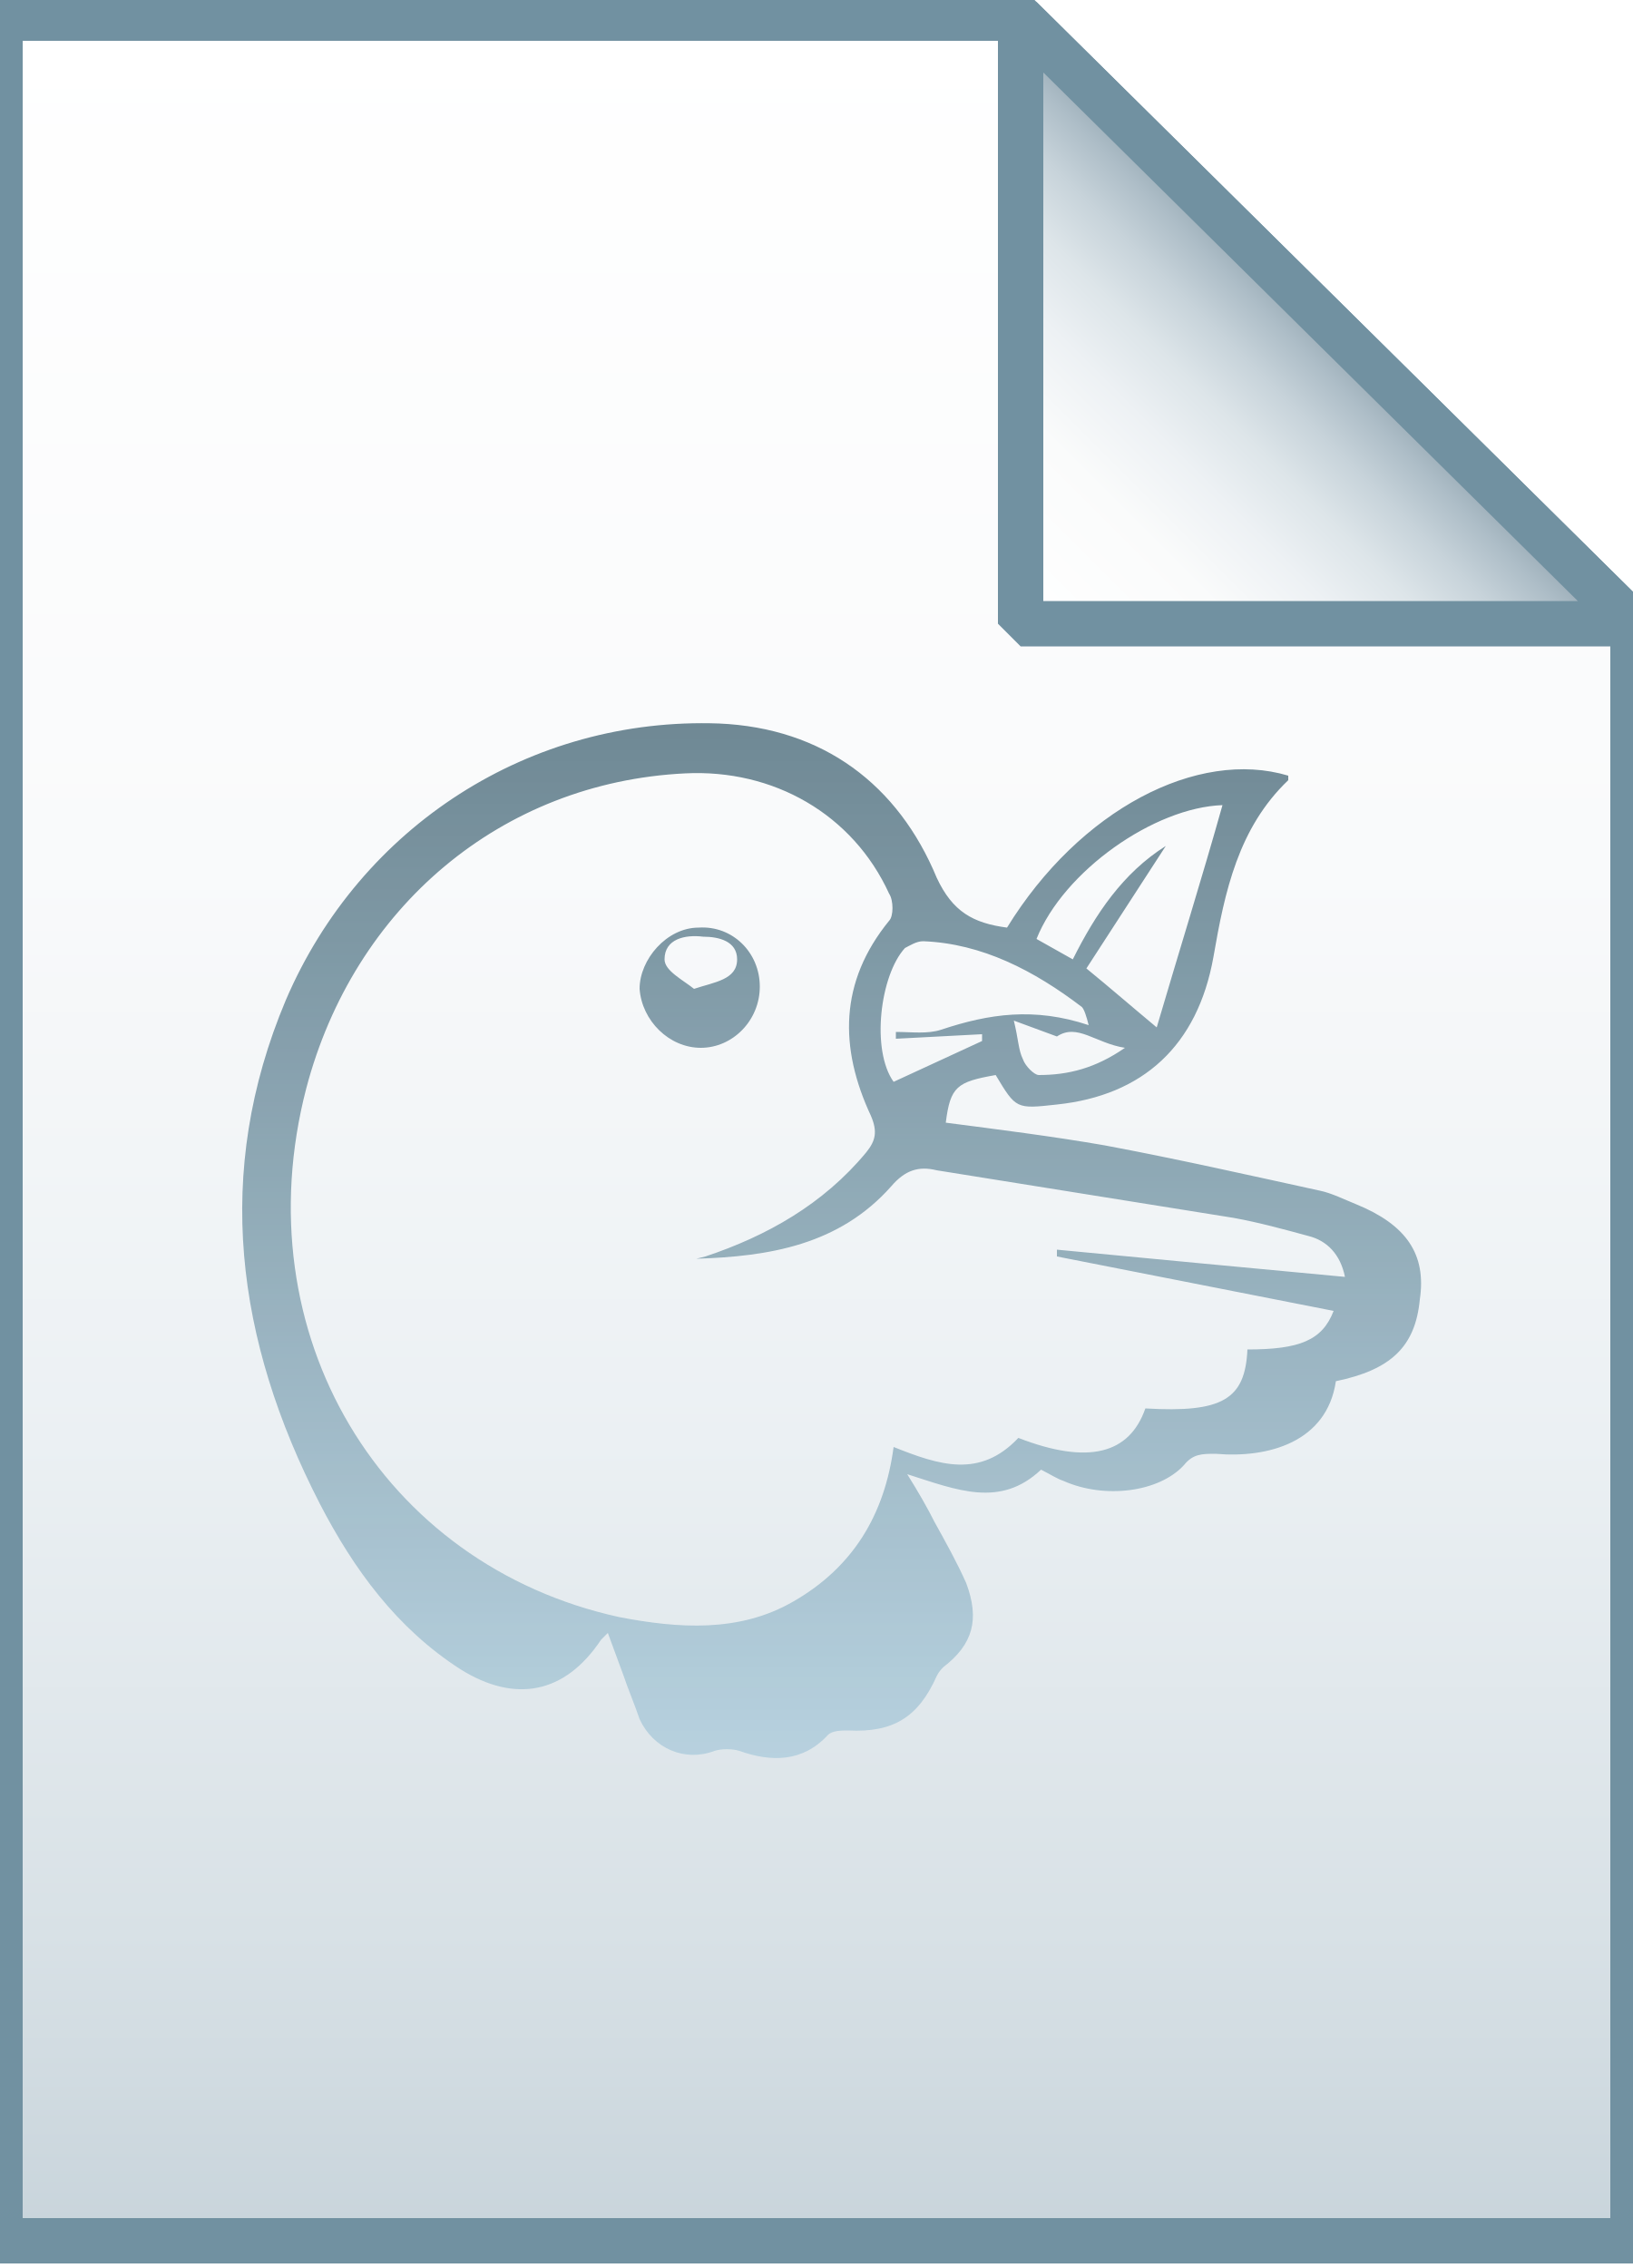
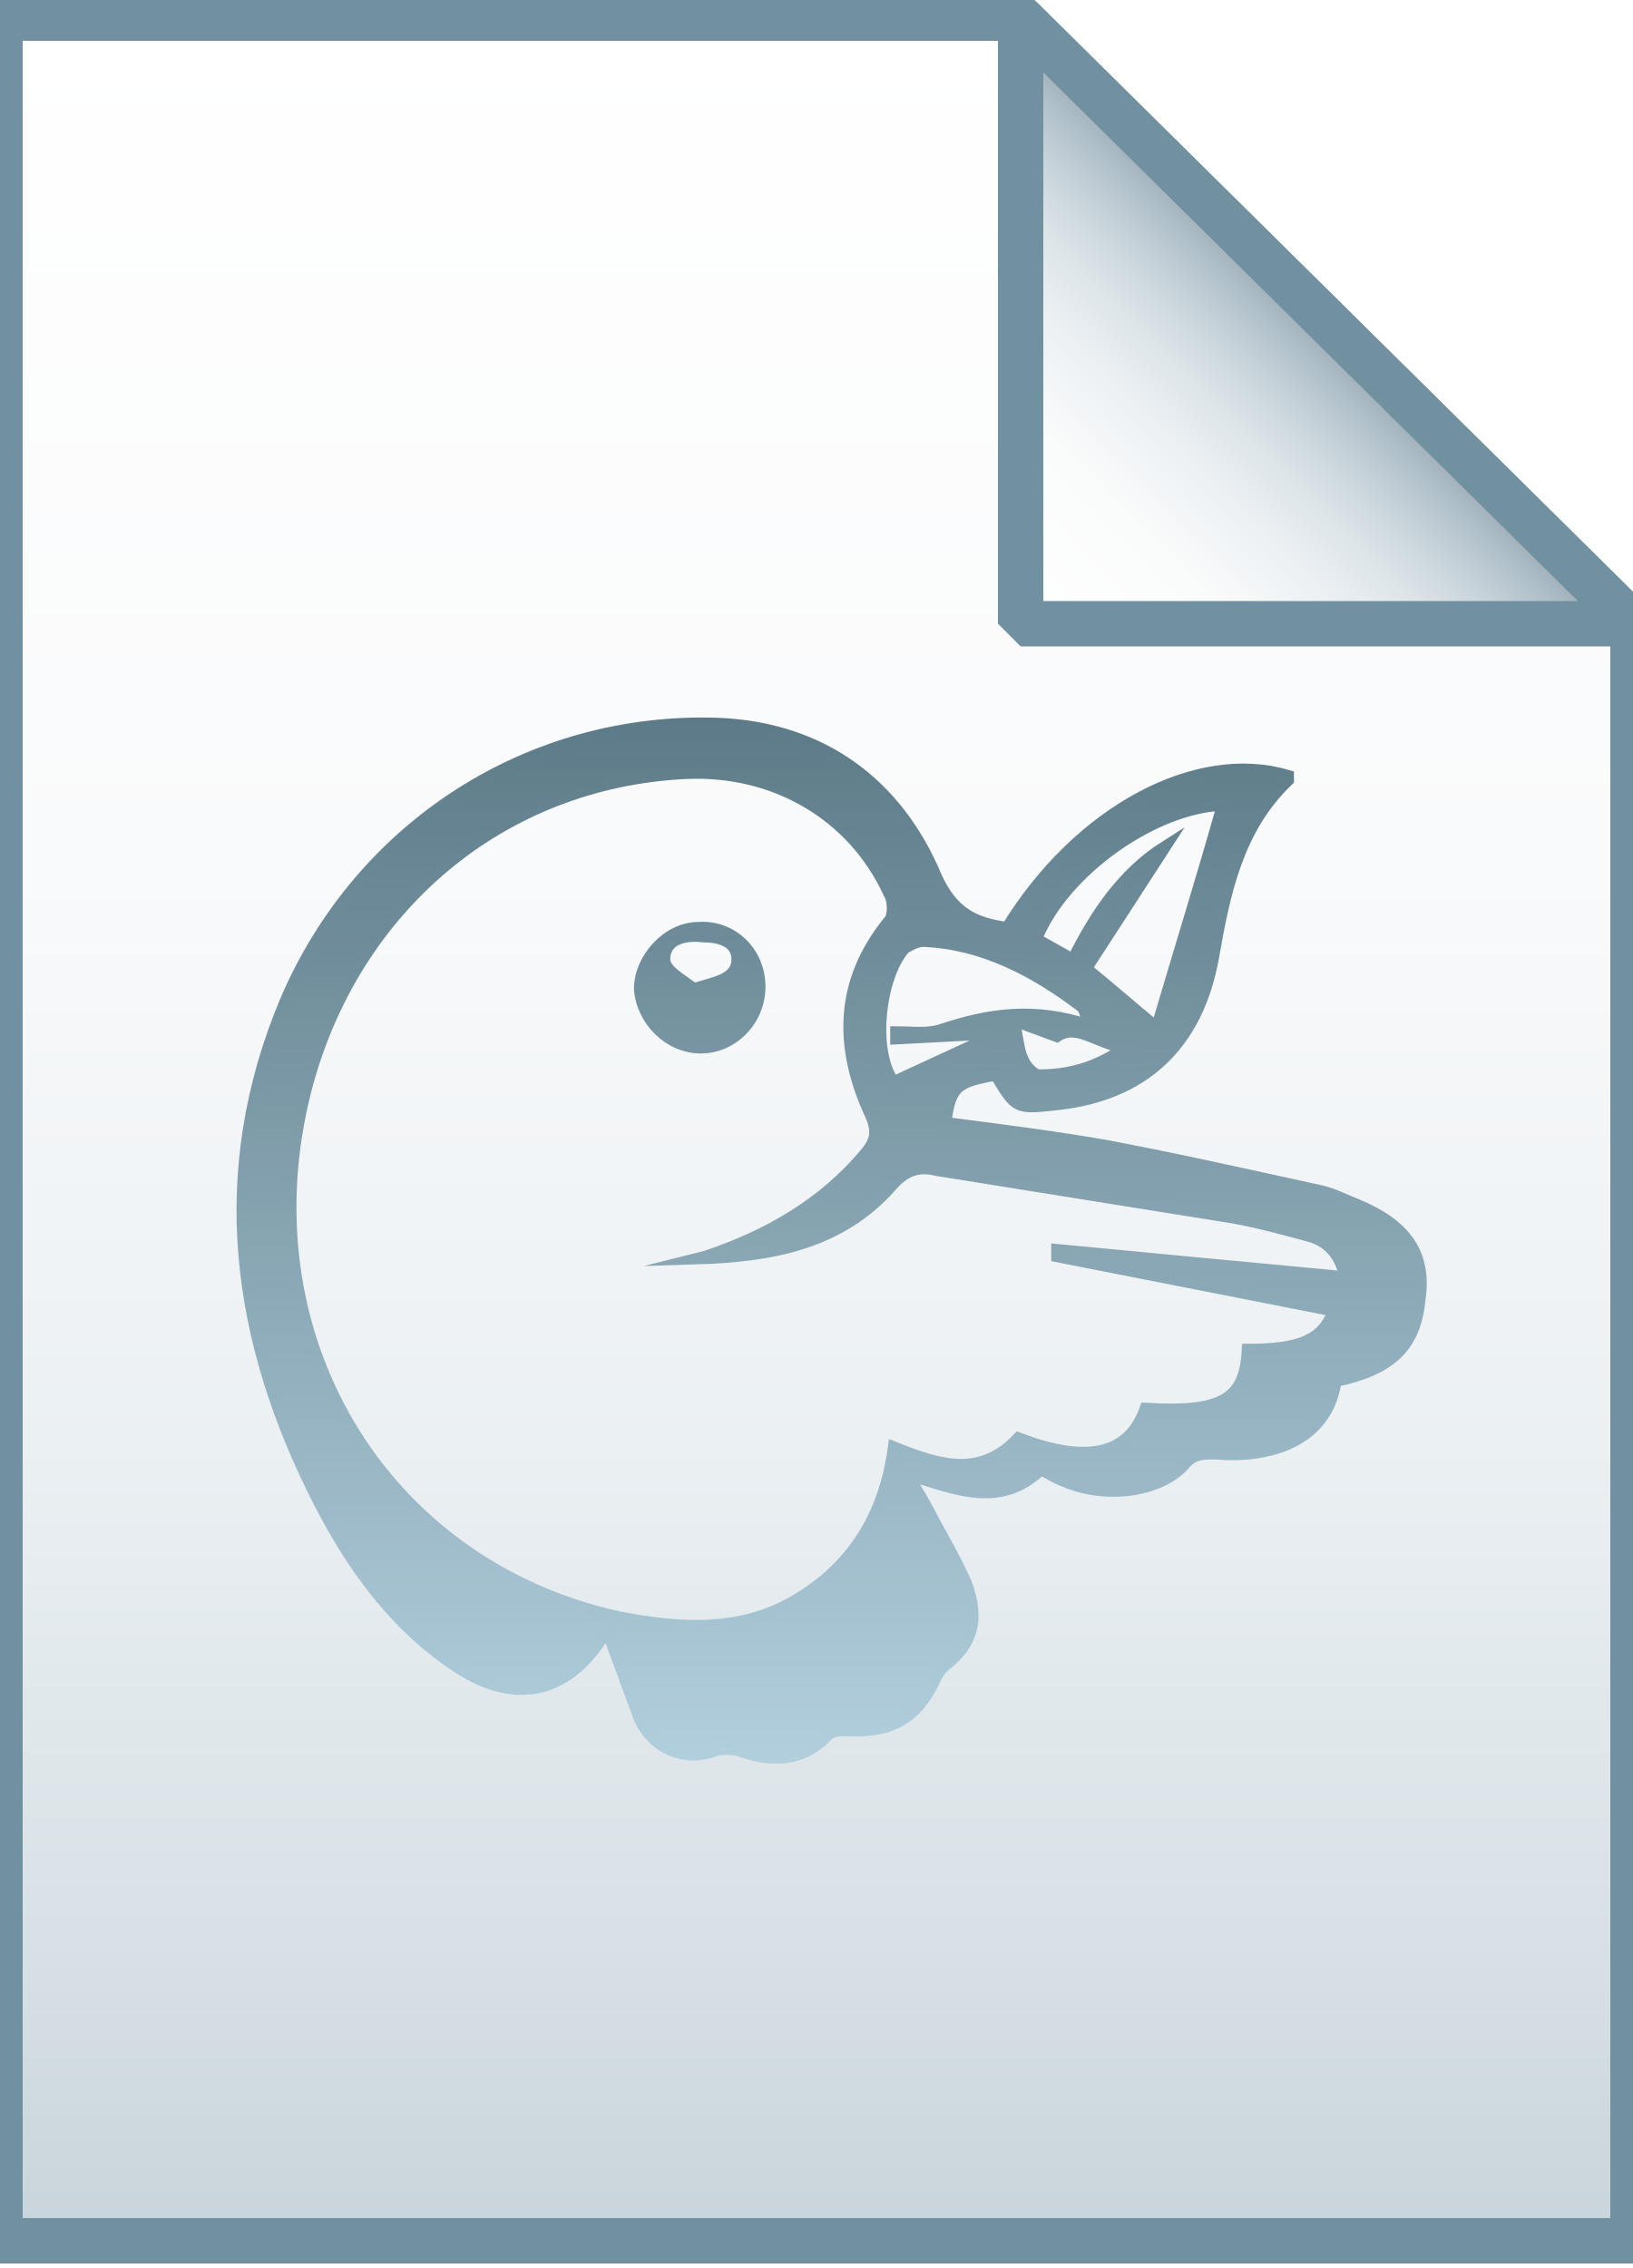
<svg xmlns="http://www.w3.org/2000/svg" viewBox="0 0 72 100">
-   <linearGradient id="a" gradientUnits="userSpaceOnUse" x1="36" y1="97.8" x2="36" y2="-.2" gradientTransform="translate(0 1)">
+   <linearGradient id="a" gradientUnits="userSpaceOnUse" x1="36" y1="2.2" x2="36" y2="100.2" gradientTransform="matrix(1 0 0 -1 0 101)">
    <stop offset="0" stop-color="#c8d4db" />
    <stop offset=".139" stop-color="#d8e1e6" />
    <stop offset=".359" stop-color="#ebf0f3" />
    <stop offset=".617" stop-color="#f9fafb" />
    <stop offset="1" stop-color="#fff" />
  </linearGradient>
  <path d="M45 .8l27 26.7v71.3H0V.8h45z" fill="url(#a)" />
-   <path d="M45 .8l27 26.7v71.3H0V.8h45z" fill-opacity="0" stroke="#7191a1" stroke-width="2" />
-   <linearGradient id="b" gradientUnits="userSpaceOnUse" x1="45.075" y1="26.575" x2="58.575" y2="13.075" gradientTransform="translate(0 1)">
+   <path d="M45 .8l27 26.7v71.3H0V.8h45z" stroke="#7191a1" stroke-width="2" fill="none" />
+   <linearGradient id="b" gradientUnits="userSpaceOnUse" x1="45.075" y1="73.425" x2="58.575" y2="86.925" gradientTransform="matrix(1 0 0 -1 0 101)">
    <stop offset="0" stop-color="#fff" />
    <stop offset=".35" stop-color="#fafbfb" />
    <stop offset=".532" stop-color="#edf1f4" />
    <stop offset=".675" stop-color="#dde5e9" />
    <stop offset=".799" stop-color="#c7d3da" />
    <stop offset=".908" stop-color="#adbdc7" />
    <stop offset="1" stop-color="#92a5b0" />
  </linearGradient>
  <path d="M45 .8l27 26.7H45V.8z" fill="url(#b)" />
-   <path d="M45 .8l27 26.7H45V.8z" fill-opacity="0" stroke="#7191a1" stroke-width="2" stroke-linejoin="bevel" />
-   <linearGradient id="c" gradientUnits="userSpaceOnUse" x1="36.722" y1="77.5" x2="36.722" y2="31.9">
+   <path d="M45 .8l27 26.7H45V.8z" stroke="#7191a1" stroke-width="2" stroke-linejoin="bevel" fill="none" />
+   <linearGradient id="c" gradientUnits="userSpaceOnUse" x1="36.667" y1="22.485" x2="36.667" y2="68.113" gradientTransform="matrix(1 0 0 -1 0 100)">
    <stop offset="0" stop-color="#adccdc" />
    <stop offset="1" stop-color="#4c6c7b" />
  </linearGradient>
-   <path d="M59.8 53.1c-.5-.2-1.1-.5-1.6-.6-3.2-.7-6.3-1.4-9.5-2-2.3-.4-4.7-.7-7-1 .2-1.6.5-1.8 2.2-2.1.9 1.5.9 1.5 2.7 1.3 3.8-.4 6.2-2.6 6.9-6.5.5-2.9 1.1-5.7 3.3-7.8v-.2c-4-1.2-9.2 1.5-12.4 6.7-1.5-.2-2.4-.7-3.1-2.2-1.7-4.1-5-6.6-9.6-6.8-8.3-.3-15.8 4.5-19.1 12.2-3.2 7.6-2.2 15 1.5 22.2 1.5 2.9 3.4 5.5 6.2 7.3 2.4 1.5 4.6 1.1 6.2-1.3l.3-.3.7 1.9c.2.6.5 1.3.7 1.9.6 1.3 2 1.9 3.3 1.4.3-.1.8-.1 1.1 0 1.4.5 2.8.5 3.9-.7.2-.2.6-.2.9-.2 2 .1 3.1-.6 3.9-2.4.1-.2.2-.3.3-.4 1.3-1 1.6-2.1 1-3.7-.4-.9-.9-1.8-1.4-2.7-.3-.6-.7-1.3-1.2-2.1 2.2.7 4.1 1.5 5.9-.2.4.2.7.4 1 .5 1.8.8 4.2.5 5.3-.7.4-.5.8-.5 1.4-.5 2.3.2 4.9-.5 5.3-3.2 2.4-.5 3.5-1.5 3.7-3.6.3-2-.6-3.3-2.8-4.2zm-14-5.7c-.2 0-.6-.4-.7-.7-.2-.4-.2-.9-.4-1.7l1.9.7c.9-.6 1.7.3 3 .5-1.3.9-2.5 1.2-3.8 1.2zm8.1-11.9c-.9 3.2-1.9 6.4-2.9 9.8-1.2-1-2-1.7-3.1-2.6l3.5-5.4c-1.9 1.2-3.1 3-4.1 5l-1.6-.9c1.2-3 5.2-5.8 8.2-5.9zm-13.2 6c2.6.1 4.9 1.3 7 2.9.1.1.2.4.3.8-2.4-.8-4.4-.5-6.5.2-.6.2-1.3.1-2 .1v.3l3.8-.2v.3l-3.9 1.8c-1-1.4-.6-4.7.5-5.9.2-.1.5-.3.8-.3zm5.9 13.6v.3c4.1.8 8.1 1.6 12.2 2.4-.5 1.3-1.5 1.7-3.8 1.7-.1 2.2-1.1 2.8-4.5 2.6-.7 2-2.5 2.5-5.6 1.3-1.7 1.8-3.5 1.2-5.5.4-.4 3-1.8 5.3-4.4 6.8-2.4 1.4-5.1 1.2-7.7.7C16.8 69 10.7 58.8 13.5 48c2.1-8 8.6-13.5 16.7-13.9 3.9-.2 7.4 1.8 9 5.3.2.3.2 1 0 1.2-2.2 2.7-2.2 5.6-.8 8.6.3.7.2 1.1-.2 1.6-1.9 2.3-4.4 3.7-7.1 4.6l-.4.1c3.2-.1 6.3-.6 8.6-3.2.6-.7 1.2-.9 2-.7 4.4.7 8.7 1.4 13.1 2.1 1.1.2 2.2.5 3.3.8.8.2 1.4.8 1.6 1.8-4.3-.4-8.5-.8-12.7-1.2zM33.5 43.5c0-1.5-1.2-2.7-2.7-2.6-1.4 0-2.6 1.4-2.6 2.7.1 1.4 1.3 2.6 2.7 2.6 1.4 0 2.6-1.2 2.6-2.7zm-4.2-1.2c0-.9.9-1.1 1.7-1 .7 0 1.5.2 1.5 1 0 .9-1 1-1.9 1.3-.5-.4-1.3-.8-1.3-1.3z" opacity=".8" fill="url(#c)" />
+   <linearGradient id="d" gradientUnits="userSpaceOnUse" x1="36.667" y1="77.765" x2="36.667" y2="31.637">
+     <stop offset="0" stop-color="#adccdc" />
+     <stop offset="1" stop-color="#4c6c7b" />
+   </linearGradient>
+   <path d="M59.8 53.1c-.5-.2-1.1-.5-1.6-.6-3.2-.7-6.3-1.4-9.5-2-2.3-.4-4.7-.7-7-1 .2-1.6.5-1.8 2.2-2.1.9 1.5.9 1.5 2.7 1.3 3.8-.4 6.2-2.6 6.9-6.5.5-2.9 1.1-5.7 3.3-7.8v-.2c-4-1.2-9.2 1.5-12.4 6.7-1.5-.2-2.4-.7-3.1-2.2-1.7-4.1-5-6.6-9.6-6.8-8.3-.3-15.8 4.5-19.1 12.2-3.2 7.6-2.2 15 1.5 22.2 1.5 2.9 3.4 5.5 6.2 7.3 2.4 1.5 4.6 1.1 6.2-1.3l.3-.3.7 1.9c.2.6.5 1.3.7 1.9.6 1.3 2 1.9 3.3 1.4.3-.1.8-.1 1.1 0 1.4.5 2.8.5 3.9-.7.2-.2.6-.2.9-.2 2 .1 3.1-.6 3.9-2.4.1-.2.2-.3.3-.4 1.3-1 1.6-2.1 1-3.7-.4-.9-.9-1.8-1.4-2.7-.3-.6-.7-1.3-1.2-2.1 2.2.7 4.1 1.5 5.9-.2.4.2.7.4 1 .5 1.8.8 4.2.5 5.3-.7.4-.5.8-.5 1.4-.5 2.3.2 4.9-.5 5.3-3.2 2.4-.5 3.5-1.5 3.7-3.6.3-2-.6-3.3-2.8-4.2zm-14-5.7c-.2 0-.6-.4-.7-.7-.2-.4-.2-.9-.4-1.7l1.9.7c.9-.6 1.7.3 3 .5-1.3.9-2.5 1.2-3.8 1.2zm8.1-11.9c-.9 3.2-1.9 6.4-2.9 9.8-1.2-1-2-1.7-3.1-2.6l3.5-5.4c-1.9 1.2-3.1 3-4.1 5l-1.6-.9c1.2-3 5.2-5.8 8.2-5.9zm-13.2 6c2.6.1 4.9 1.3 7 2.9.1.1.2.4.3.8-2.4-.8-4.4-.5-6.5.2-.6.2-1.3.1-2 .1v.3l3.8-.2v.3l-3.9 1.8c-1-1.4-.6-4.7.5-5.9.2-.1.5-.3.8-.3zm5.9 13.6v.3c4.1.8 8.1 1.6 12.2 2.4-.5 1.3-1.5 1.7-3.8 1.7-.1 2.2-1.1 2.8-4.5 2.6-.7 2-2.5 2.5-5.6 1.3-1.7 1.8-3.5 1.2-5.5.4-.4 3-1.8 5.3-4.4 6.8-2.4 1.4-5.1 1.2-7.7.7C16.8 69 10.7 58.8 13.5 48c2.1-8 8.6-13.5 16.7-13.9 3.9-.2 7.4 1.8 9 5.3.2.3.2 1 0 1.2-2.2 2.7-2.2 5.6-.8 8.6.3.7.2 1.1-.2 1.6-1.9 2.3-4.4 3.7-7.1 4.6l-.4.1c3.2-.1 6.3-.6 8.6-3.2.6-.7 1.2-.9 2-.7 4.4.7 8.7 1.4 13.1 2.1 1.1.2 2.2.5 3.3.8.8.2 1.4.8 1.6 1.8-4.3-.4-8.5-.8-12.7-1.2zM33.5 43.5c0-1.5-1.2-2.7-2.7-2.6-1.4 0-2.6 1.4-2.6 2.7.1 1.4 1.3 2.6 2.7 2.6 1.4 0 2.6-1.2 2.6-2.7zm-4.2-1.2c0-.9.9-1.1 1.7-1 .7 0 1.5.2 1.5 1 0 .9-1 1-1.9 1.3-.5-.4-1.3-.8-1.3-1.3z" opacity=".9" fill="url(#c)" stroke="url(#d)" stroke-width=".5" stroke-miterlimit="10" />
</svg>
